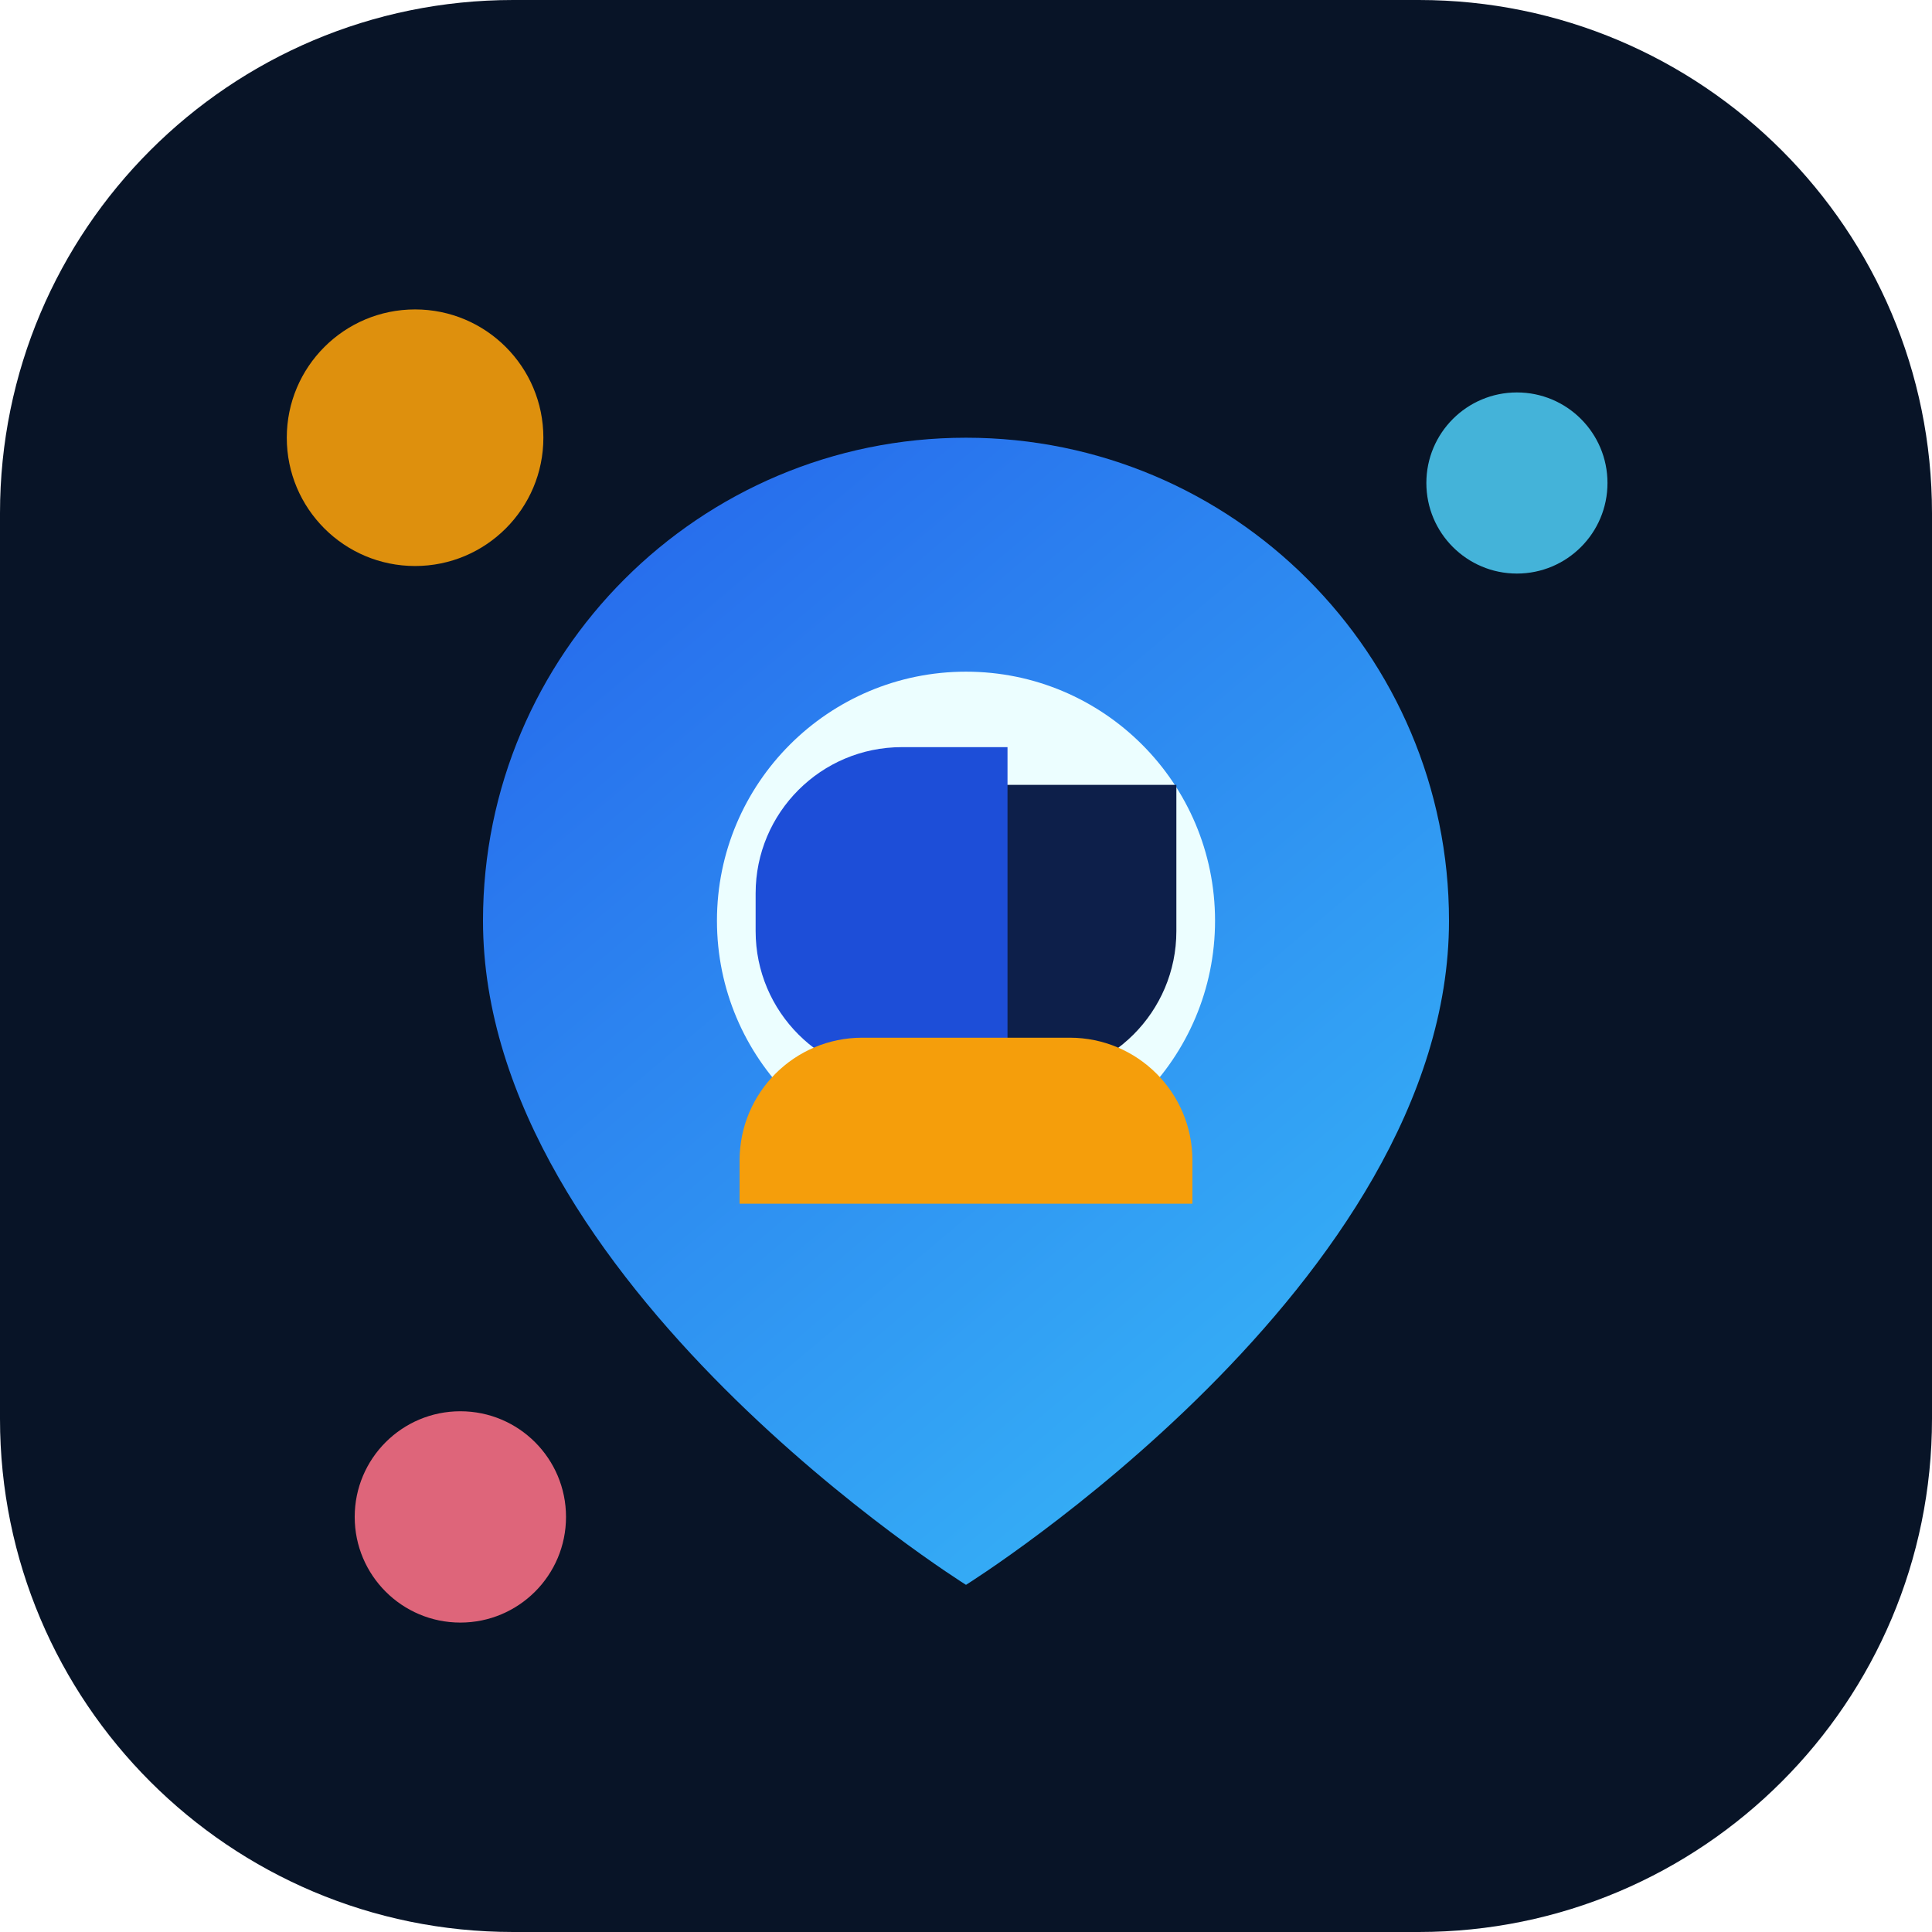
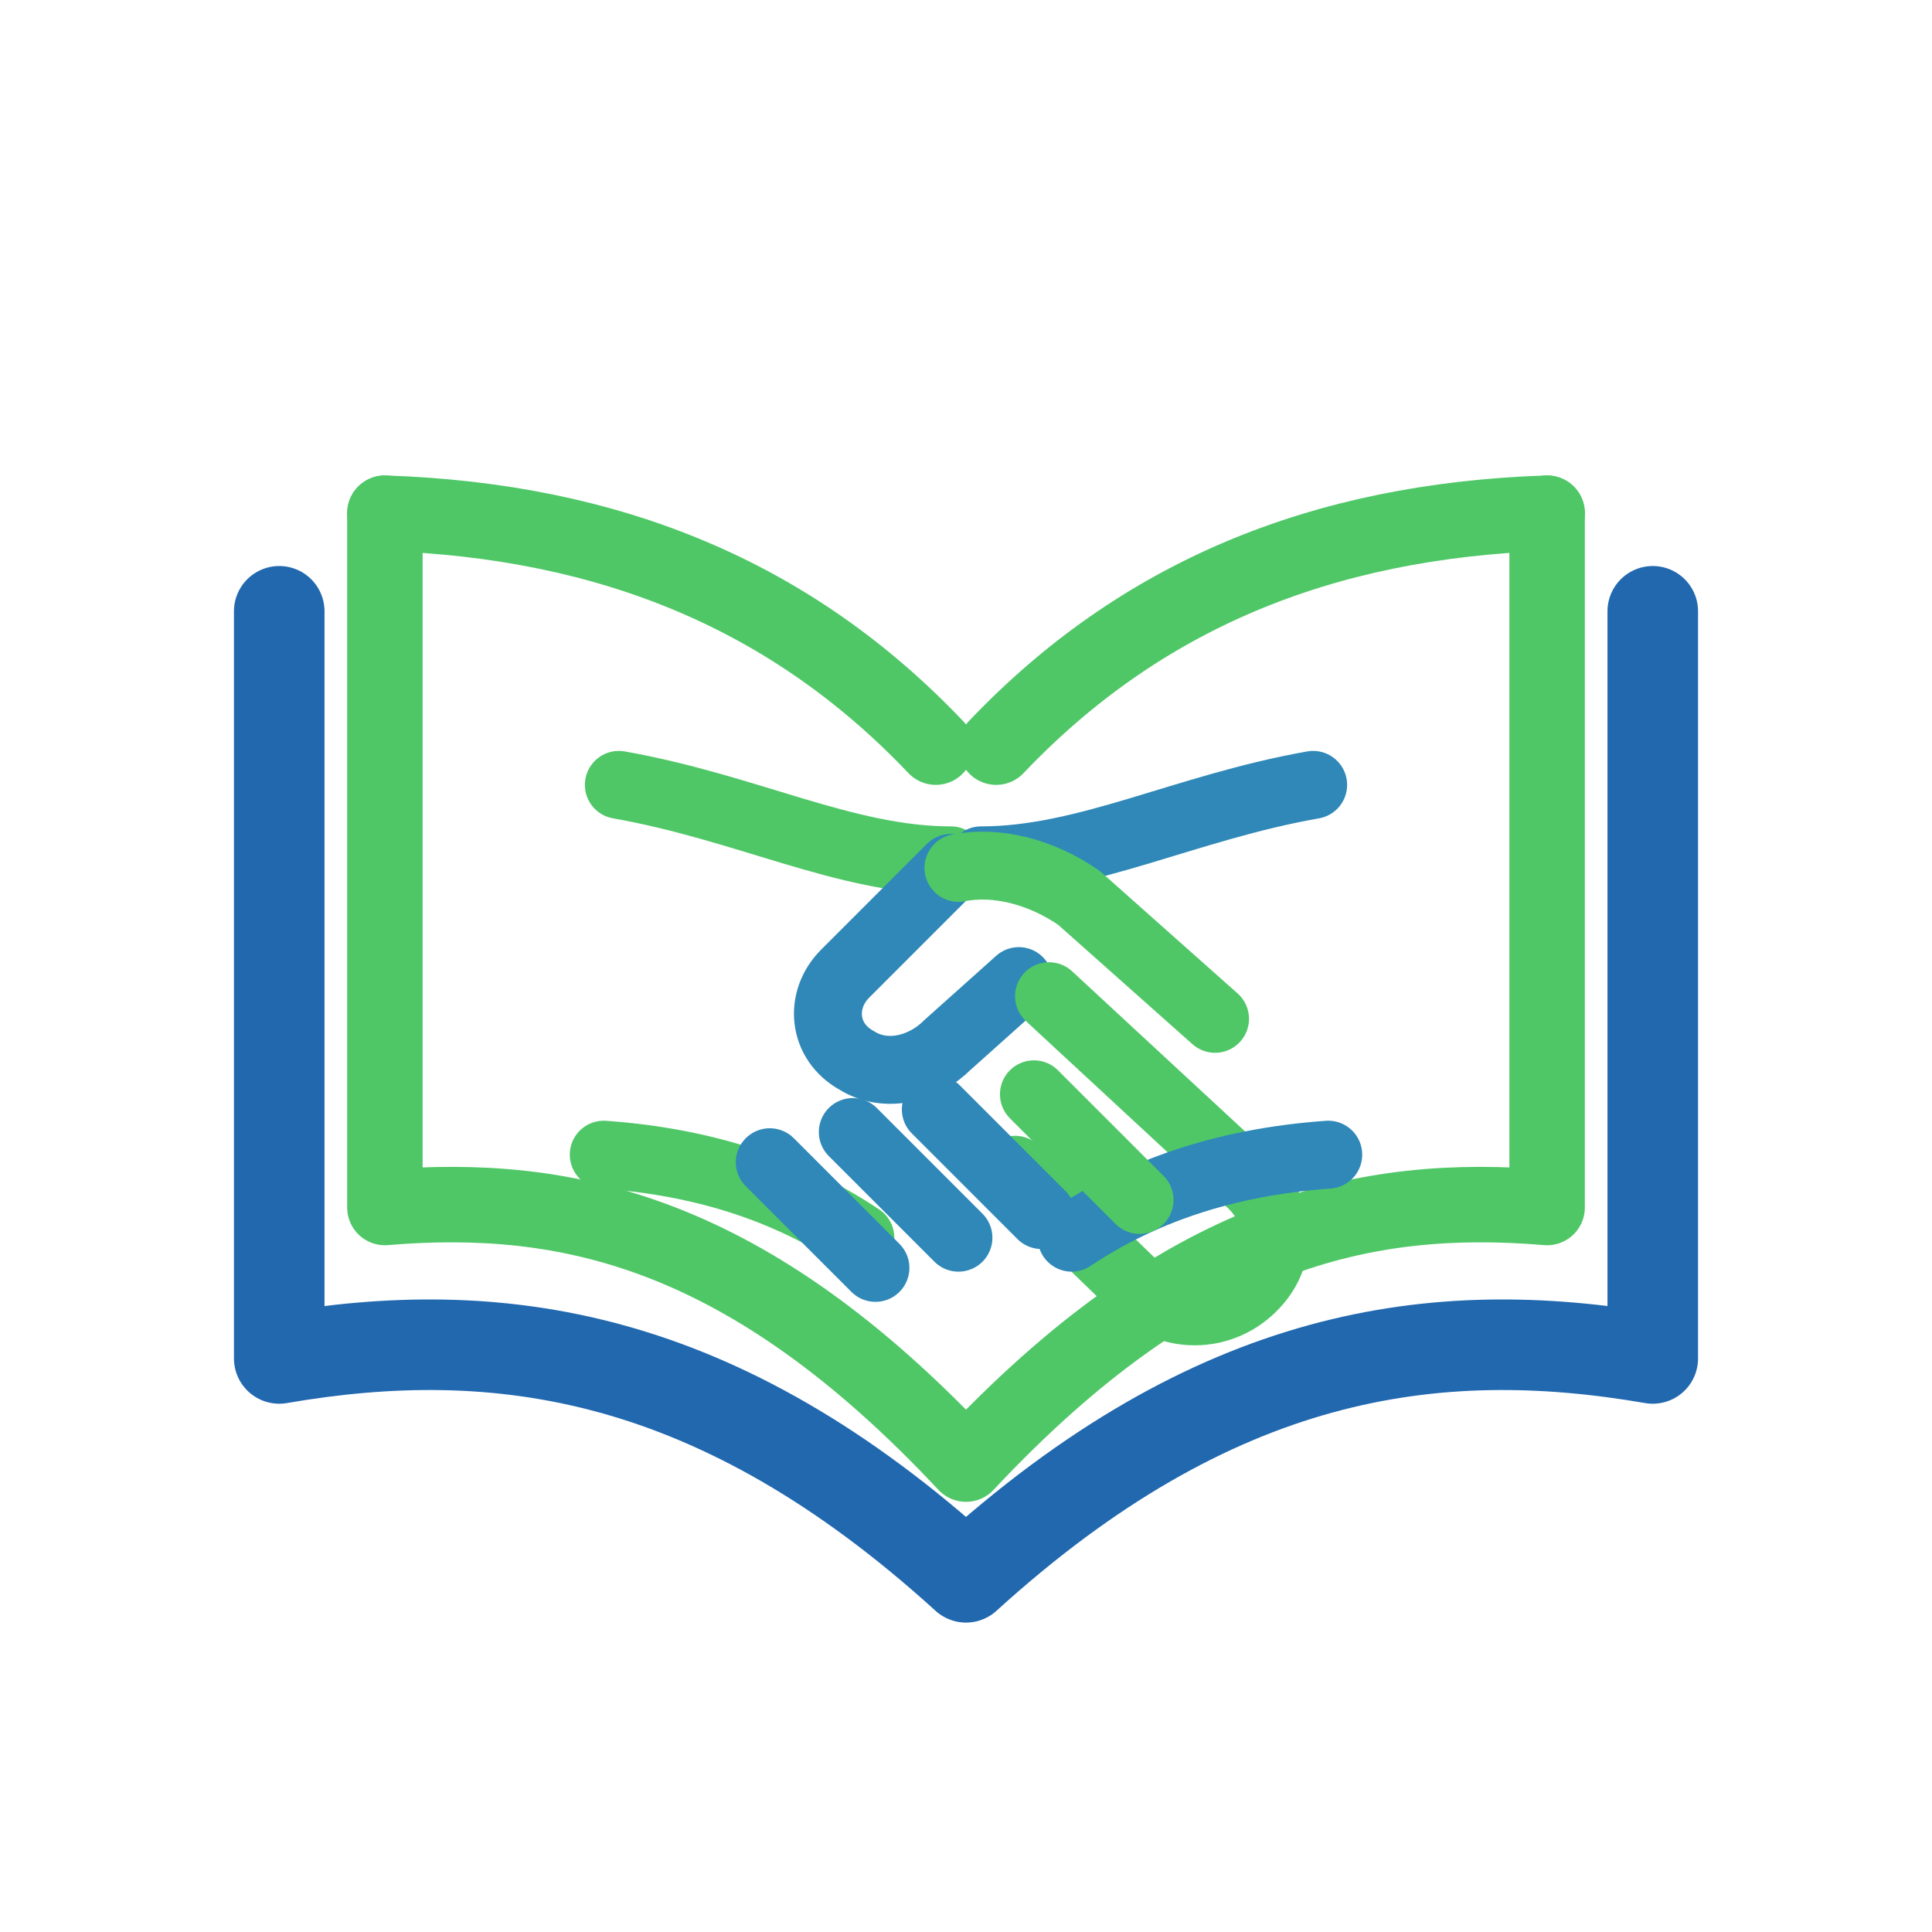
<svg xmlns="http://www.w3.org/2000/svg" width="512" height="512" viewBox="0 0 512 512" fill="none">
-   <rect width="512" height="512" rx="136" fill="#081427" />
-   <circle cx="110" cy="116" r="34" fill="#F59E0B" fill-opacity="0.9" />
-   <circle cx="402" cy="128" r="24" fill="#4CC9F0" fill-opacity="0.88" />
-   <circle cx="122" cy="402" r="28" fill="#FB7185" fill-opacity="0.88" />
-   <path d="M256 116C185.307 116 128 173.307 128 244C128 340 256 420 256 420C256 420 384 340 384 244C384 173.307 326.693 116 256 116Z" fill="url(#paint0_linear_1_2)" />
-   <circle cx="256" cy="244" r="66" fill="#ECFEFF" />
-   <path d="M228.25 246.75C228.25 225.349 245.599 208 267 208H311.75V246.75C311.75 268.151 294.401 285.5 273 285.5H228.25V246.75Z" fill="#0D1F4A" />
-   <path d="M200.25 236.75C200.25 215.349 217.599 198 239 198H267V285.5H239C217.599 285.5 200.25 268.151 200.25 246.75V236.75Z" fill="#1D4ED8" />
-   <path d="M196 307.5C196 289.551 210.551 275 228.5 275H283.5C301.449 275 316 289.551 316 307.5V319H196V307.5Z" fill="#F59E0B" />
-   <defs>
-     <linearGradient id="paint0_linear_1_2" x1="128" y1="116" x2="384" y2="420" gradientUnits="userSpaceOnUse">
-       <stop stop-color="#2563EB" />
-       <stop offset="1" stop-color="#38BDF8" />
-     </linearGradient>
-   </defs>
+   <g fill="none" stroke-linecap="round" stroke-linejoin="round">
+     <path d="M74 162V360C132 350 190 358 256 418C322 358 380 350 438 360V162" stroke="#2168AF" stroke-width="24" />
+     <path d="M102 136V320C150 316 198 326 256 388C314 326 362 316 410 320V136" stroke="#4FC767" stroke-width="20" />
+     <path d="M102 136C162 138 210 158 248 198" stroke="#4FC767" stroke-width="20" />
+     <path d="M410 136C350 138 302 158 264 198" stroke="#4FC767" stroke-width="20" />
+     <path d="M164 208C198 214 224 228 252 228" stroke="#4FC767" stroke-width="18" />
+     <path d="M348 208C314 214 288 228 260 228" stroke="#2F88B8" stroke-width="18" />
+     <path d="M252 230L224 258C217 265 218 276 227 281C235 286 245 283 251 277L270 260" stroke="#2F88B8" stroke-width="18" />
+     <path d="M254 230C264 228 276 231 286 238L322 270" stroke="#4FC767" stroke-width="18" />
+     <path d="M278 264L332 314C340 322 340 334 331 342C322 350 309 349 301 341L269 310" stroke="#4FC767" stroke-width="18" />
+     <path d="M160 306C188 308 210 316 228 328" stroke="#4FC767" stroke-width="18" />
+     <path d="M352 306C324 308 302 316 284 328" stroke="#2F88B8" stroke-width="18" />
+     <path d="M204 308L232 336" stroke="#2F88B8" stroke-width="18" />
+     <path d="M226 300L254 328" stroke="#2F88B8" stroke-width="18" />
+     <path d="M248 294L276 322" stroke="#2F88B8" stroke-width="18" />
+     <path d="M274 290L302 318" stroke="#4FC767" stroke-width="18" />
+   </g>
</svg>
